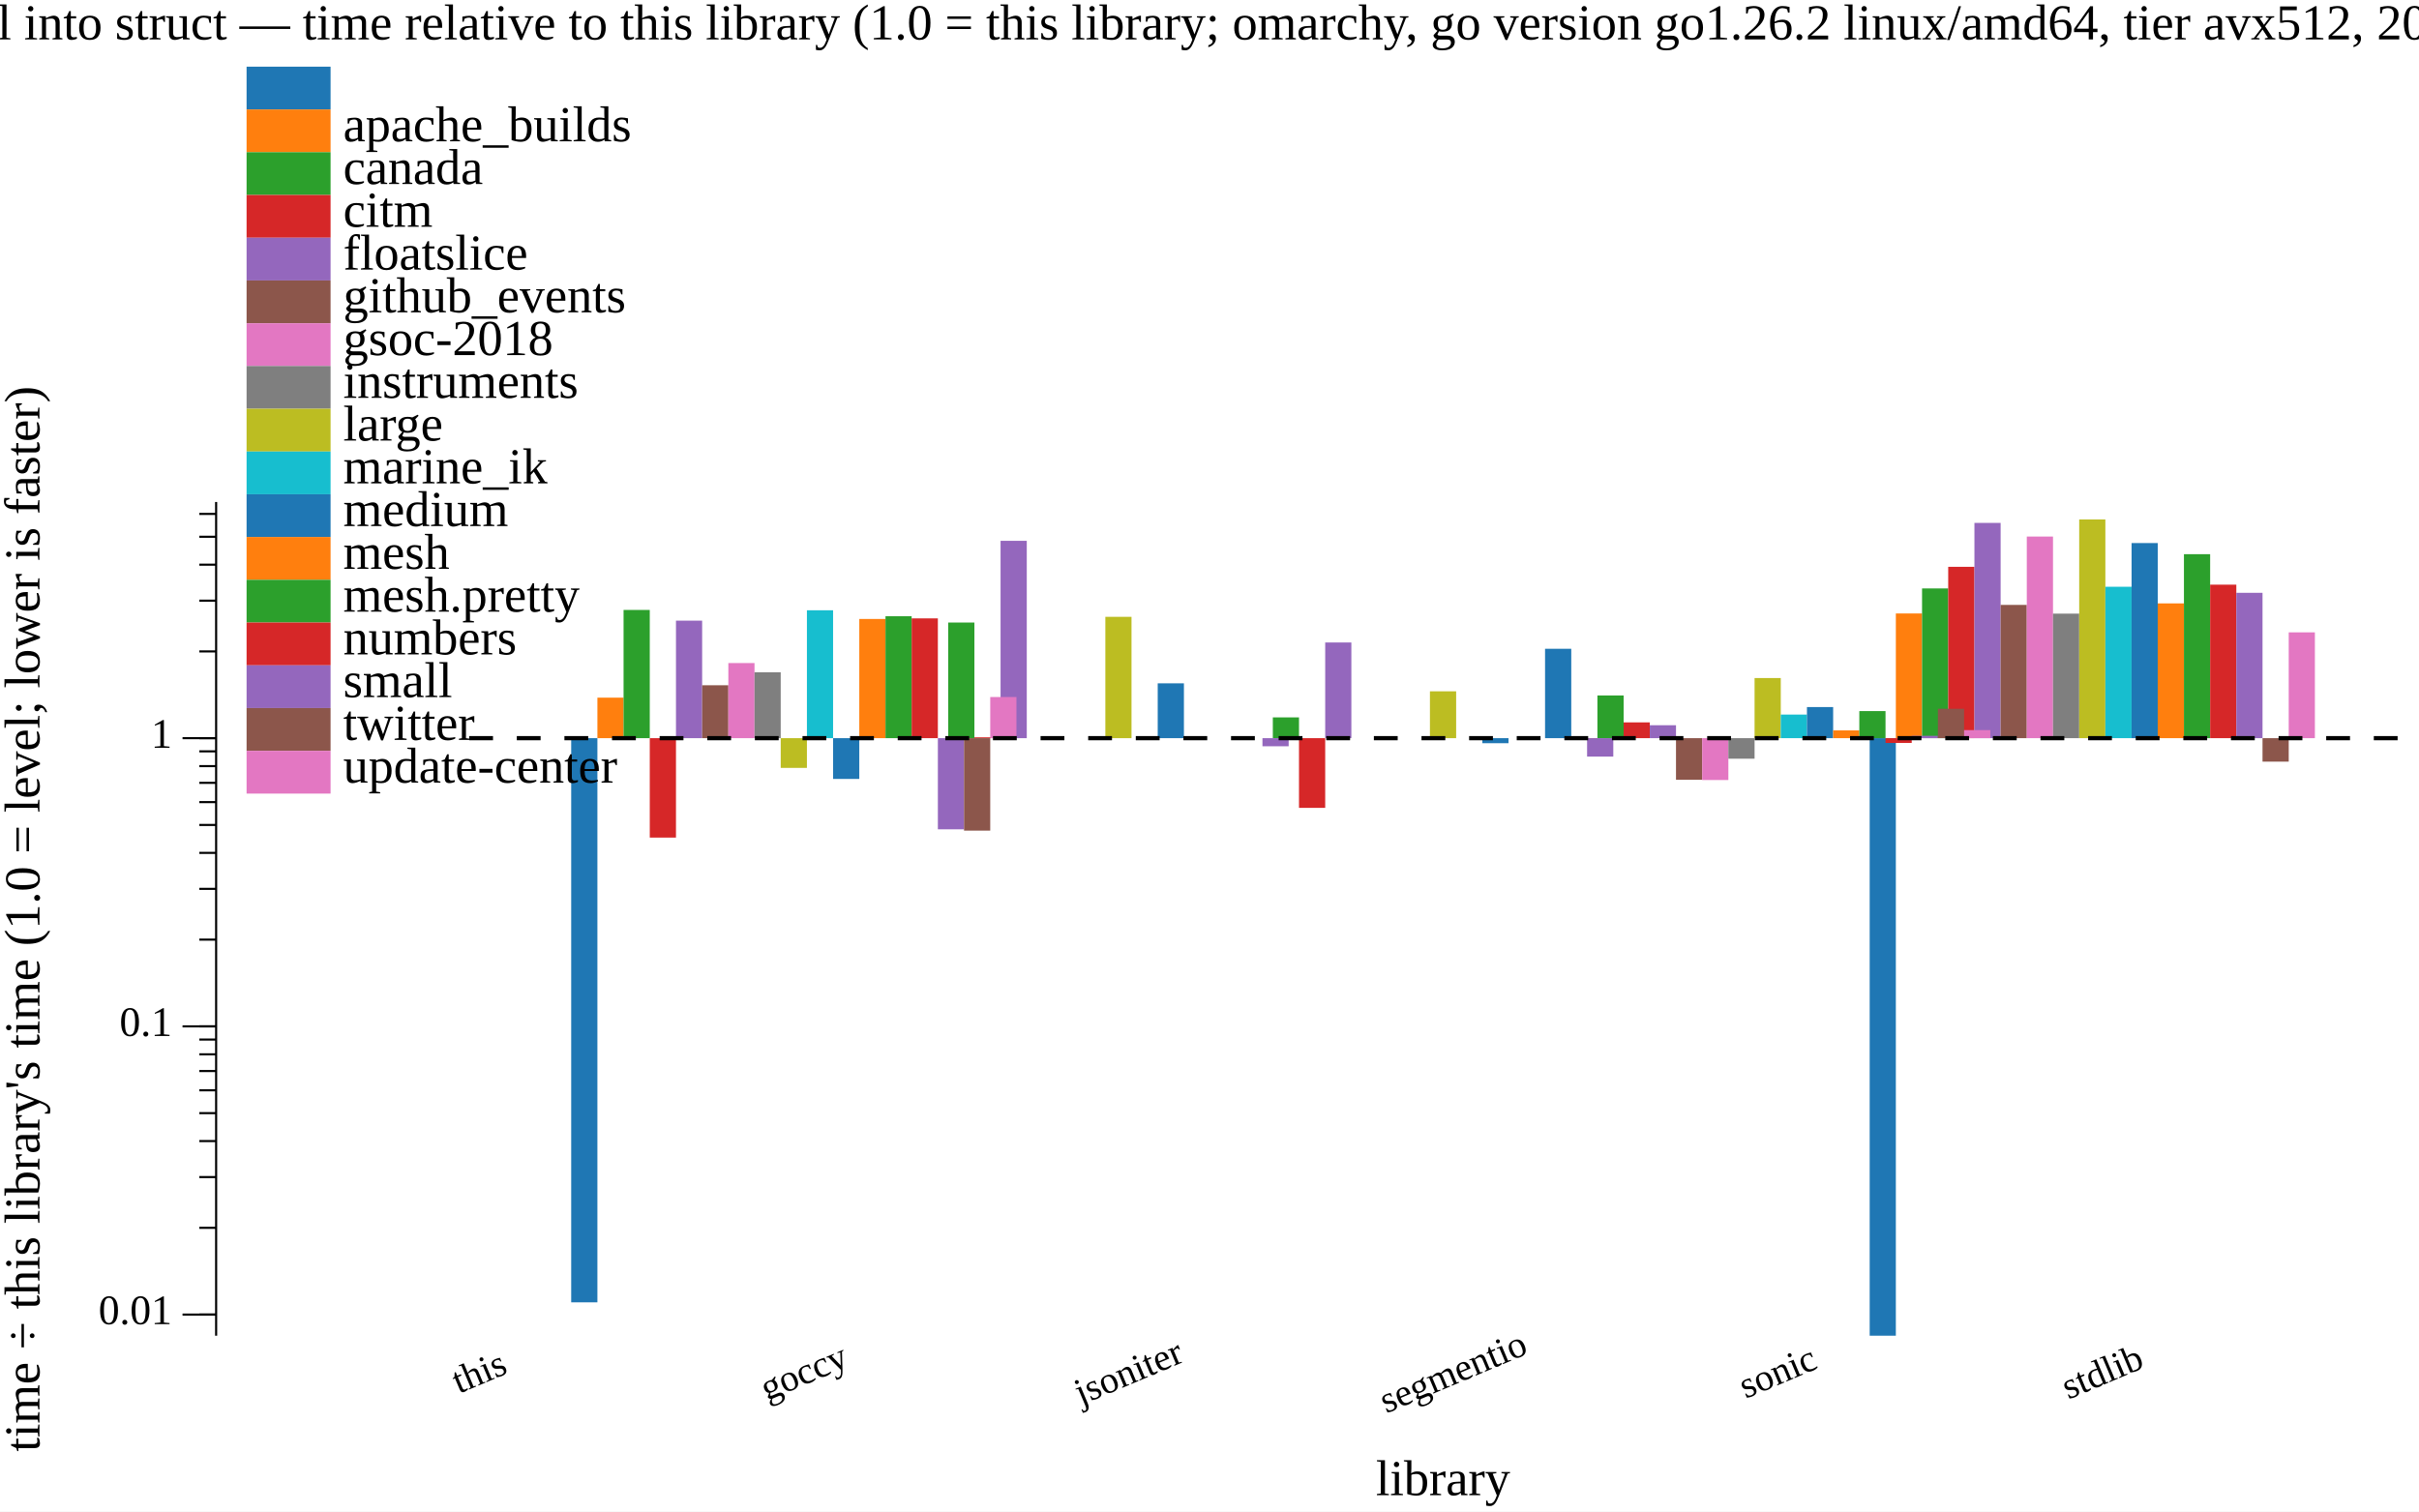
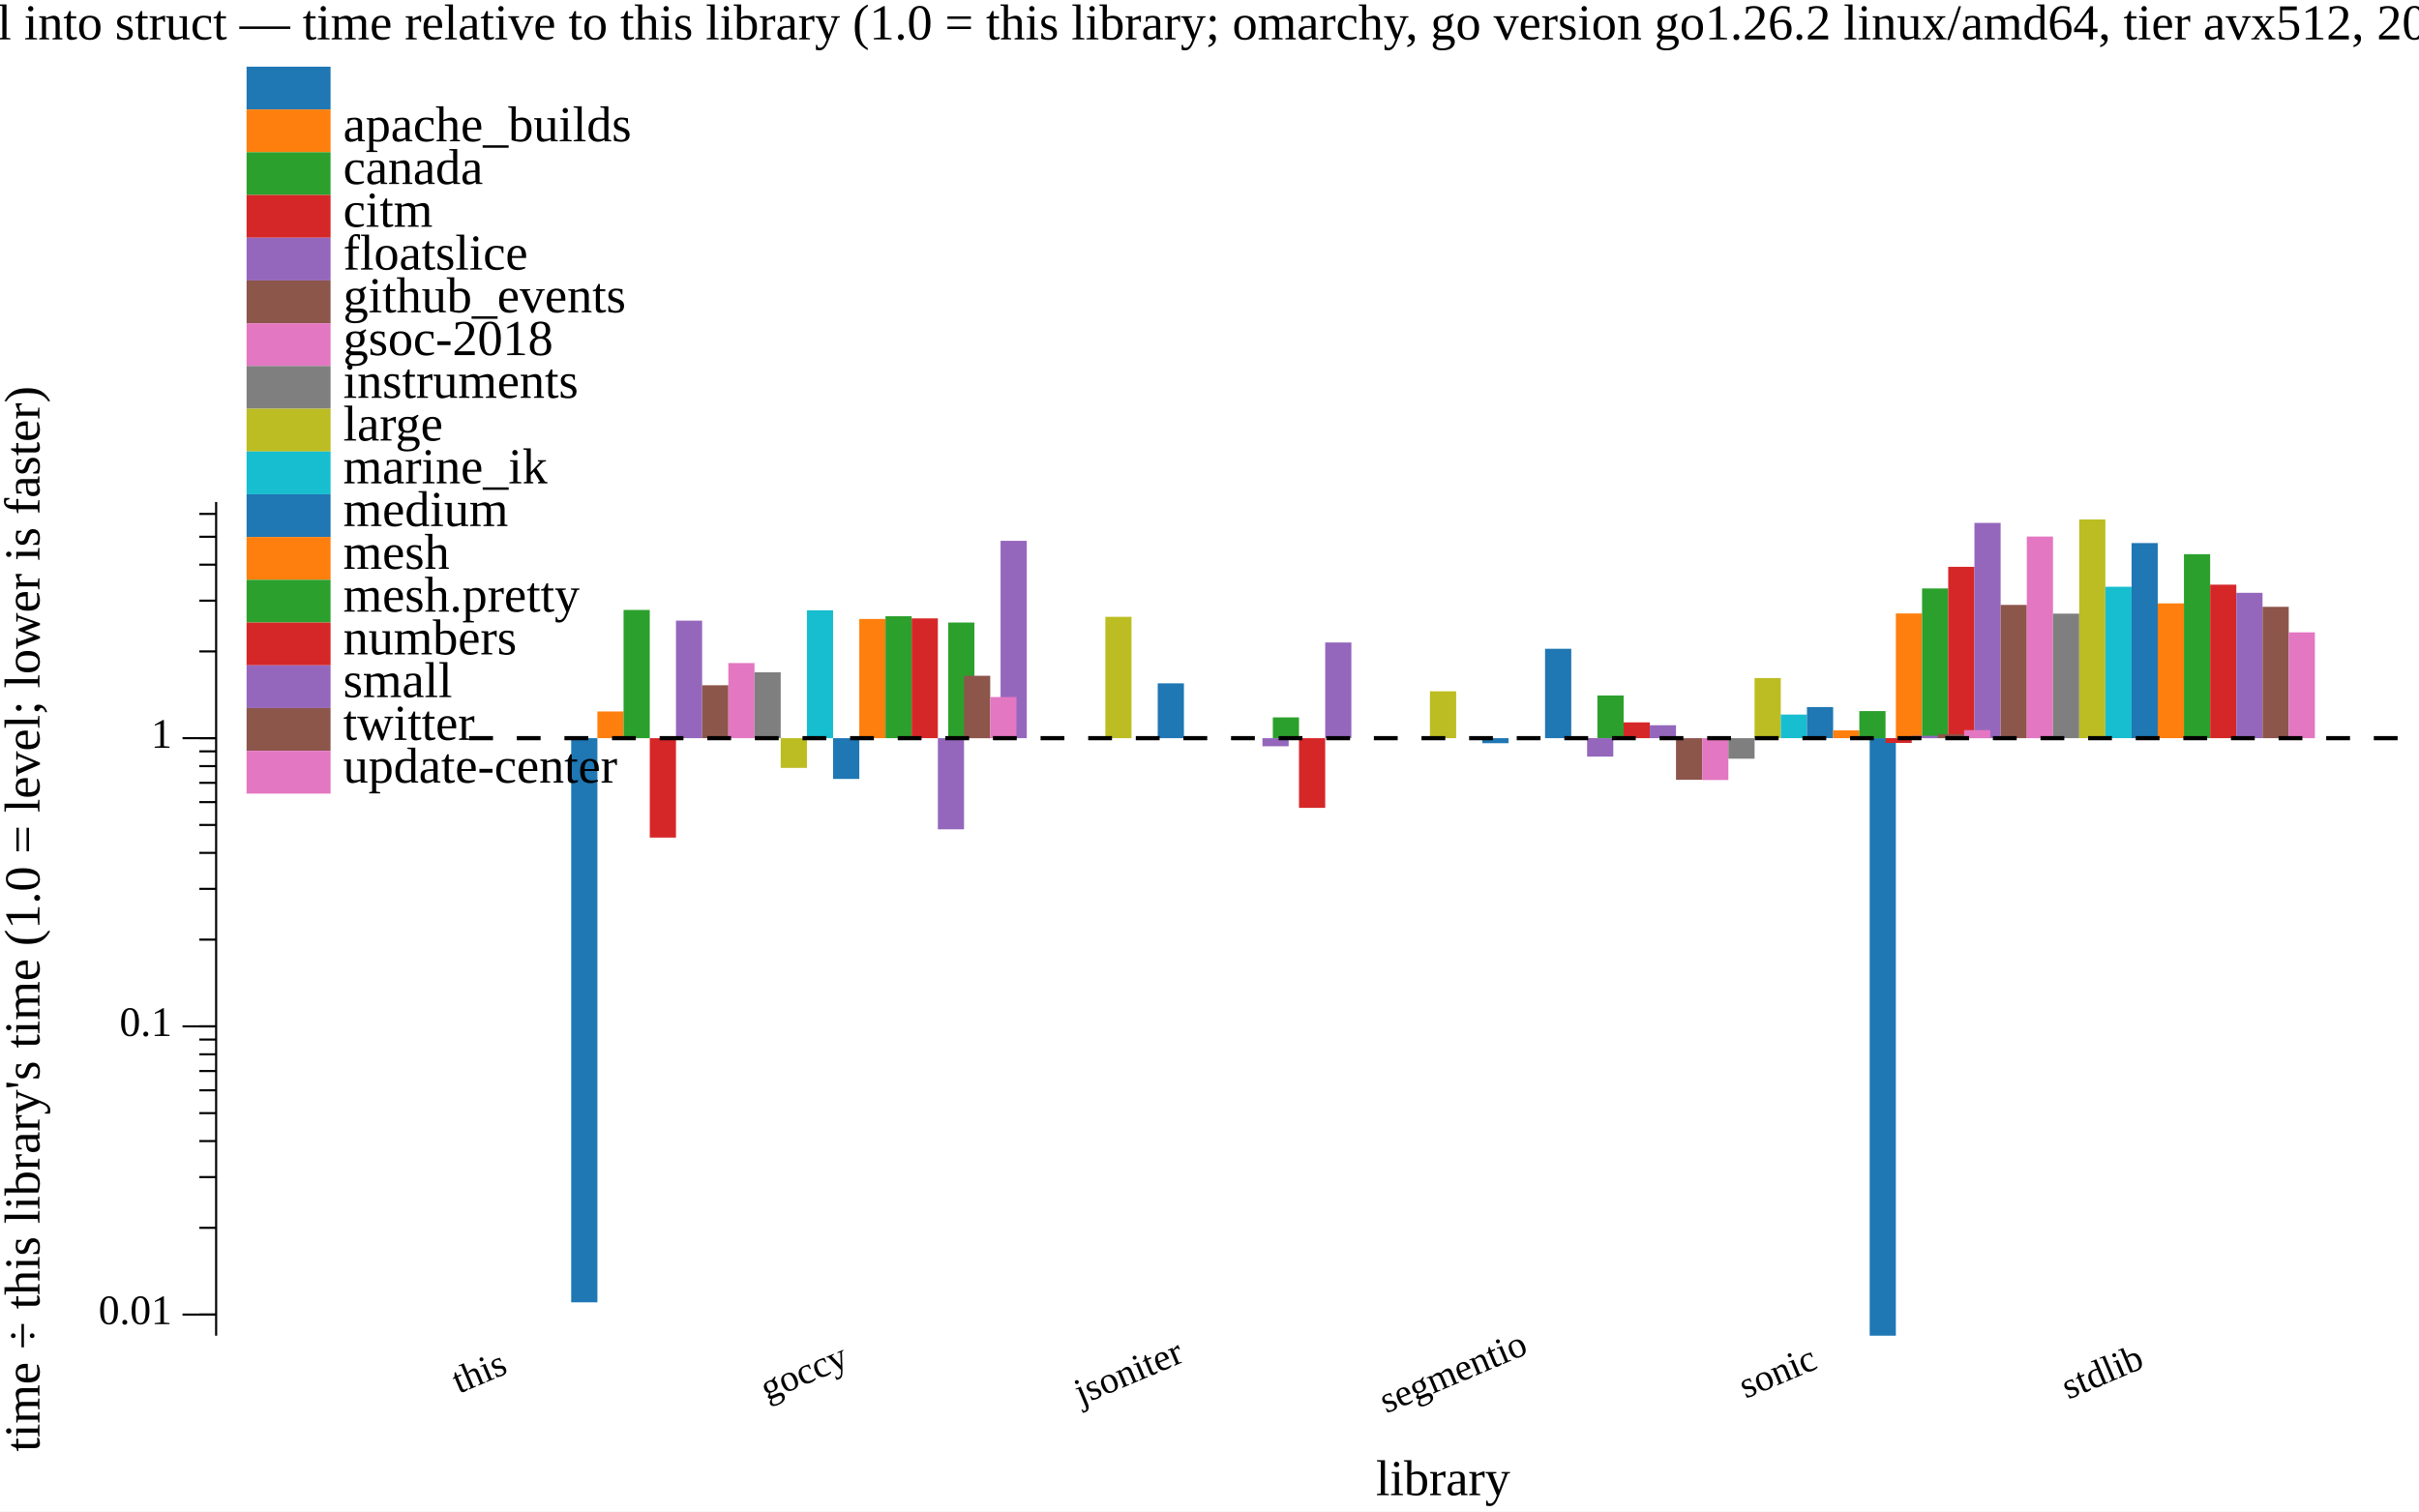
<svg xmlns="http://www.w3.org/2000/svg" width="576pt" height="360pt" viewBox="0 0 576 360">
  <g transform="scale(1, -1) translate(0, -360)">
    <path d="M0,0L576,0L576,360L0,360Z" style="fill:#FFFFFF" />
    <text x="-49.931" y="-350.61" transform="scale(1, -1)" style="font-family:Liberation Serif;font-variant:normal;font-weight:normal;font-style:normal;font-size:12px">Unmarshal into struct — time relative to this library (1.0 = this library; omarchy, go version go1.26.2 linux/amd64, tier avx512, 2026-08-08)</text>
    <text x="327.62" y="-3.902" transform="scale(1, -1)" style="font-family:Liberation Serif;font-variant:normal;font-weight:normal;font-style:normal;font-size:12px">library</text>
    <g transform="rotate(22.91831)">
      <text x="111.52" y="16.736" transform="scale(1, -1)" style="font-family:Liberation Serif;font-variant:normal;font-weight:normal;font-style:normal;font-size:9px">this</text>
    </g>
    <g transform="rotate(22.91831)">
      <text x="178.47" y="46.837" transform="scale(1, -1)" style="font-family:Liberation Serif;font-variant:normal;font-weight:normal;font-style:normal;font-size:9px">goccy</text>
    </g>
    <g transform="rotate(22.91831)">
      <text x="246.91" y="76.938" transform="scale(1, -1)" style="font-family:Liberation Serif;font-variant:normal;font-weight:normal;font-style:normal;font-size:9px">jsoniter</text>
    </g>
    <g transform="rotate(22.91831)">
      <text x="313.11" y="107.04" transform="scale(1, -1)" style="font-family:Liberation Serif;font-variant:normal;font-weight:normal;font-style:normal;font-size:9px">segmentio</text>
    </g>
    <g transform="rotate(22.91831)">
      <text x="393.3" y="137.14" transform="scale(1, -1)" style="font-family:Liberation Serif;font-variant:normal;font-weight:normal;font-style:normal;font-size:9px">sonic</text>
    </g>
    <g transform="rotate(22.91831)">
      <text x="463.99" y="167.24" transform="scale(1, -1)" style="font-family:Liberation Serif;font-variant:normal;font-weight:normal;font-style:normal;font-size:9px">stdlib</text>
    </g>
    <g transform="rotate(90)">
      <text x="14.265" y="9.387" transform="scale(1, -1)" style="font-family:Liberation Serif;font-variant:normal;font-weight:normal;font-style:normal;font-size:12px">time ÷ this library's time (1.0 = level; lower is faster)</text>
    </g>
    <text x="23.463" y="-44.62" transform="scale(1, -1)" style="font-family:Liberation Serif;font-variant:normal;font-weight:normal;font-style:normal;font-size:10px">0.01</text>
    <text x="28.463" y="-113.26" transform="scale(1, -1)" style="font-family:Liberation Serif;font-variant:normal;font-weight:normal;font-style:normal;font-size:10px">0.1</text>
    <text x="35.963" y="-181.9" transform="scale(1, -1)" style="font-family:Liberation Serif;font-variant:normal;font-weight:normal;font-style:normal;font-size:10px">1</text>
    <path d="M43.463,46.905L51.463,46.905" style="fill:none;stroke:#000000;stroke-width:0.5" />
    <path d="M47.463,46.905L51.463,46.905" style="fill:none;stroke:#000000;stroke-width:0.5" />
    <path d="M47.463,67.568L51.463,67.568" style="fill:none;stroke:#000000;stroke-width:0.5" />
    <path d="M47.463,79.655L51.463,79.655" style="fill:none;stroke:#000000;stroke-width:0.5" />
    <path d="M47.463,88.231L51.463,88.231" style="fill:none;stroke:#000000;stroke-width:0.5" />
    <path d="M47.463,94.883L51.463,94.883" style="fill:none;stroke:#000000;stroke-width:0.5" />
    <path d="M47.463,100.32L51.463,100.32" style="fill:none;stroke:#000000;stroke-width:0.5" />
    <path d="M47.463,104.91L51.463,104.91" style="fill:none;stroke:#000000;stroke-width:0.5" />
    <path d="M47.463,108.89L51.463,108.89" style="fill:none;stroke:#000000;stroke-width:0.5" />
    <path d="M47.463,112.41L51.463,112.41" style="fill:none;stroke:#000000;stroke-width:0.5" />
    <path d="M43.463,115.55L51.463,115.55" style="fill:none;stroke:#000000;stroke-width:0.5" />
    <path d="M47.463,115.55L51.463,115.55" style="fill:none;stroke:#000000;stroke-width:0.5" />
    <path d="M47.463,136.21L51.463,136.21" style="fill:none;stroke:#000000;stroke-width:0.5" />
    <path d="M47.463,148.3L51.463,148.3" style="fill:none;stroke:#000000;stroke-width:0.5" />
    <path d="M47.463,156.87L51.463,156.87" style="fill:none;stroke:#000000;stroke-width:0.5" />
    <path d="M47.463,163.52L51.463,163.52" style="fill:none;stroke:#000000;stroke-width:0.5" />
    <path d="M47.463,168.96L51.463,168.96" style="fill:none;stroke:#000000;stroke-width:0.5" />
    <path d="M47.463,173.55L51.463,173.55" style="fill:none;stroke:#000000;stroke-width:0.5" />
    <path d="M47.463,177.53L51.463,177.53" style="fill:none;stroke:#000000;stroke-width:0.5" />
    <path d="M47.463,181.05L51.463,181.05" style="fill:none;stroke:#000000;stroke-width:0.5" />
    <path d="M43.463,184.19L51.463,184.19" style="fill:none;stroke:#000000;stroke-width:0.5" />
    <path d="M47.463,184.19L51.463,184.19" style="fill:none;stroke:#000000;stroke-width:0.5" />
    <path d="M47.463,204.85L51.463,204.85" style="fill:none;stroke:#000000;stroke-width:0.5" />
    <path d="M47.463,216.94L51.463,216.94" style="fill:none;stroke:#000000;stroke-width:0.5" />
    <path d="M47.463,225.51L51.463,225.51" style="fill:none;stroke:#000000;stroke-width:0.5" />
    <path d="M47.463,232.16L51.463,232.16" style="fill:none;stroke:#000000;stroke-width:0.5" />
    <path d="M47.463,237.6L51.463,237.6" style="fill:none;stroke:#000000;stroke-width:0.5" />
    <path d="M51.463,41.875L51.463,240.44" style="fill:none;stroke:#000000;stroke-width:0.5" />
    <path d="M58.715,184.19L58.715,184.19L64.951,184.19L64.951,184.19Z" style="fill:#1F77B4" />
    <path d="M136.01,184.19L136.01,49.82L142.25,49.82L142.25,184.19Z" style="fill:#1F77B4" />
    <path d="M213.31,184.19L213.31,184.19L219.54,184.19L219.54,184.19Z" style="fill:#1F77B4" />
    <path d="M290.6,184.19L290.6,184.19L296.84,184.19L296.84,184.19Z" style="fill:#1F77B4" />
    <path d="M367.9,184.19L367.9,205.48L374.14,205.48L374.14,184.19Z" style="fill:#1F77B4" />
    <path d="M445.2,184.19L445.2,41.875L451.43,41.875L451.43,184.19Z" style="fill:#1F77B4" />
    <path d="M64.951,184.19L64.951,184.19L71.187,184.19L71.187,184.19Z" style="fill:#FF7F0E" />
-     <path d="M142.25,184.19L142.25,193.84L148.48,193.84L148.48,184.19Z" style="fill:#FF7F0E" />
+     <path d="M142.25,184.19L142.25,190.55L148.48,190.55L148.48,184.19Z" style="fill:#FF7F0E" />
    <path d="M219.54,184.19L219.54,184.19L225.78,184.19L225.78,184.19Z" style="fill:#FF7F0E" />
    <path d="M296.84,184.19L296.84,184.19L303.08,184.19L303.08,184.19Z" style="fill:#FF7F0E" />
    <path d="M374.14,184.19L374.14,183.75L380.37,183.75L380.37,184.19Z" style="fill:#FF7F0E" />
    <path d="M451.43,184.19L451.43,213.89L457.67,213.89L457.67,184.19Z" style="fill:#FF7F0E" />
    <path d="M71.187,184.19L71.187,184.19L77.423,184.19L77.423,184.19Z" style="fill:#2CA02C" />
    <path d="M148.48,184.19L148.48,214.73L154.72,214.73L154.72,184.19Z" style="fill:#2CA02C" />
    <path d="M225.78,184.19L225.78,211.73L232.02,211.73L232.02,184.19Z" style="fill:#2CA02C" />
    <path d="M303.08,184.19L303.08,189.14L309.31,189.14L309.31,184.19Z" style="fill:#2CA02C" />
    <path d="M380.37,184.19L380.37,194.36L386.61,194.36L386.61,184.19Z" style="fill:#2CA02C" />
    <path d="M457.67,184.19L457.67,219.85L463.9,219.85L463.9,184.19Z" style="fill:#2CA02C" />
    <path d="M77.423,184.19L77.423,184.19L83.659,184.19L83.659,184.19Z" style="fill:#D62728" />
    <path d="M154.72,184.19L154.72,160.51L160.96,160.51L160.96,184.19Z" style="fill:#D62728" />
    <path d="M232.02,184.19L232.02,184.39L238.25,184.39L238.25,184.19Z" style="fill:#D62728" />
    <path d="M309.31,184.19L309.31,167.59L315.55,167.59L315.55,184.19Z" style="fill:#D62728" />
    <path d="M386.61,184.19L386.61,187.95L392.84,187.95L392.84,184.19Z" style="fill:#D62728" />
    <path d="M463.9,184.19L463.9,225L470.14,225L470.14,184.19Z" style="fill:#D62728" />
    <path d="M83.659,184.19L83.659,184.19L89.896,184.19L89.896,184.19Z" style="fill:#9467BD" />
    <path d="M160.96,184.19L160.96,212.18L167.19,212.18L167.19,184.19Z" style="fill:#9467BD" />
    <path d="M238.25,184.19L238.25,231.19L244.49,231.19L244.49,184.19Z" style="fill:#9467BD" />
    <path d="M315.55,184.19L315.55,206.98L321.78,206.98L321.78,184.19Z" style="fill:#9467BD" />
    <path d="M392.84,184.19L392.84,187.27L399.08,187.27L399.08,184.19Z" style="fill:#9467BD" />
    <path d="M470.14,184.19L470.14,235.46L476.38,235.46L476.38,184.19Z" style="fill:#9467BD" />
    <path d="M89.896,184.19L89.896,184.19L96.132,184.19L96.132,184.19Z" style="fill:#8C564B" />
    <path d="M167.19,184.19L167.19,196.79L173.43,196.79L173.43,184.19Z" style="fill:#8C564B" />
    <path d="M244.49,184.19L244.49,184.19L250.72,184.19L250.72,184.19Z" style="fill:#8C564B" />
    <path d="M321.78,184.19L321.78,184.19L328.02,184.19L328.02,184.19Z" style="fill:#8C564B" />
    <path d="M399.08,184.19L399.08,174.28L405.32,174.28L405.32,184.19Z" style="fill:#8C564B" />
    <path d="M476.38,184.19L476.38,215.93L482.61,215.93L482.61,184.19Z" style="fill:#8C564B" />
    <path d="M96.132,184.19L96.132,184.19L102.37,184.19L102.37,184.19Z" style="fill:#E377C2" />
    <path d="M173.43,184.19L173.43,202.08L179.66,202.08L179.66,184.19Z" style="fill:#E377C2" />
    <path d="M250.72,184.19L250.72,184.19L256.96,184.19L256.96,184.19Z" style="fill:#E377C2" />
    <path d="M328.02,184.19L328.02,184.19L334.26,184.19L334.26,184.19Z" style="fill:#E377C2" />
    <path d="M405.32,184.19L405.32,174.22L411.55,174.22L411.55,184.19Z" style="fill:#E377C2" />
    <path d="M482.61,184.19L482.61,232.21L488.85,232.21L488.85,184.19Z" style="fill:#E377C2" />
    <path d="M102.37,184.19L102.37,184.19L108.6,184.19L108.6,184.19Z" style="fill:#7F7F7F" />
    <path d="M179.66,184.19L179.66,199.88L185.9,199.88L185.9,184.19Z" style="fill:#7F7F7F" />
    <path d="M256.96,184.19L256.96,184.19L263.2,184.19L263.2,184.19Z" style="fill:#7F7F7F" />
    <path d="M334.26,184.19L334.26,184.19L340.49,184.19L340.49,184.19Z" style="fill:#7F7F7F" />
    <path d="M411.55,184.19L411.55,179.3L417.79,179.3L417.79,184.19Z" style="fill:#7F7F7F" />
    <path d="M488.85,184.19L488.85,213.85L495.09,213.85L495.09,184.19Z" style="fill:#7F7F7F" />
    <path d="M108.6,184.19L108.6,184.19L114.84,184.19L114.84,184.19Z" style="fill:#BCBD22" />
    <path d="M185.9,184.19L185.9,177.11L192.14,177.11L192.14,184.19Z" style="fill:#BCBD22" />
    <path d="M263.2,184.19L263.2,213.09L269.43,213.09L269.43,184.19Z" style="fill:#BCBD22" />
    <path d="M340.49,184.19L340.49,195.35L346.73,195.35L346.73,184.19Z" style="fill:#BCBD22" />
    <path d="M417.79,184.19L417.79,198.51L424.03,198.51L424.03,184.19Z" style="fill:#BCBD22" />
    <path d="M495.09,184.19L495.09,236.28L501.32,236.28L501.32,184.19Z" style="fill:#BCBD22" />
    <path d="M114.84,184.19L114.84,184.19L121.08,184.19L121.08,184.19Z" style="fill:#17BECF" />
    <path d="M192.14,184.19L192.14,214.65L198.37,214.65L198.37,184.19Z" style="fill:#17BECF" />
    <path d="M269.43,184.19L269.43,184.19L275.67,184.19L275.67,184.19Z" style="fill:#17BECF" />
    <path d="M346.73,184.19L346.73,184.19L352.97,184.19L352.97,184.19Z" style="fill:#17BECF" />
    <path d="M424.03,184.19L424.03,189.81L430.26,189.81L430.26,184.19Z" style="fill:#17BECF" />
    <path d="M501.32,184.19L501.32,220.25L507.56,220.25L507.56,184.19Z" style="fill:#17BECF" />
    <path d="M121.08,184.19L121.08,184.19L127.31,184.19L127.31,184.19Z" style="fill:#1F77B4" />
    <path d="M198.37,184.19L198.37,174.48L204.61,174.48L204.61,184.19Z" style="fill:#1F77B4" />
    <path d="M275.67,184.19L275.67,197.25L281.91,197.25L281.91,184.19Z" style="fill:#1F77B4" />
    <path d="M352.97,184.19L352.97,182.99L359.2,182.99L359.2,184.19Z" style="fill:#1F77B4" />
    <path d="M430.26,184.19L430.26,191.6L436.5,191.6L436.5,184.19Z" style="fill:#1F77B4" />
    <path d="M507.56,184.19L507.56,230.66L513.79,230.66L513.79,184.19Z" style="fill:#1F77B4" />
    <path d="M127.31,184.19L127.31,184.19L133.55,184.19L133.55,184.19Z" style="fill:#FF7F0E" />
    <path d="M204.61,184.19L204.61,212.58L210.85,212.58L210.85,184.19Z" style="fill:#FF7F0E" />
    <path d="M281.91,184.19L281.91,184.19L288.14,184.19L288.14,184.19Z" style="fill:#FF7F0E" />
    <path d="M359.2,184.19L359.2,184.19L365.44,184.19L365.44,184.19Z" style="fill:#FF7F0E" />
    <path d="M436.5,184.19L436.5,186.04L442.73,186.04L442.73,184.19Z" style="fill:#FF7F0E" />
    <path d="M513.79,184.19L513.79,216.29L520.03,216.29L520.03,184.19Z" style="fill:#FF7F0E" />
    <path d="M133.55,184.19L133.55,184.19L139.79,184.19L139.79,184.19Z" style="fill:#2CA02C" />
    <path d="M210.85,184.19L210.85,213.23L217.08,213.23L217.08,184.19Z" style="fill:#2CA02C" />
    <path d="M288.14,184.19L288.14,184.19L294.38,184.19L294.38,184.19Z" style="fill:#2CA02C" />
    <path d="M365.44,184.19L365.44,184.19L371.67,184.19L371.67,184.19Z" style="fill:#2CA02C" />
    <path d="M442.73,184.19L442.73,190.64L448.97,190.64L448.97,184.19Z" style="fill:#2CA02C" />
    <path d="M520.03,184.19L520.03,228.01L526.27,228.01L526.27,184.19Z" style="fill:#2CA02C" />
    <path d="M139.79,184.19L139.79,184.19L146.02,184.19L146.02,184.19Z" style="fill:#D62728" />
    <path d="M217.08,184.19L217.08,212.72L223.32,212.72L223.32,184.19Z" style="fill:#D62728" />
    <path d="M294.38,184.19L294.38,184.19L300.61,184.19L300.61,184.19Z" style="fill:#D62728" />
    <path d="M371.67,184.19L371.67,184.19L377.91,184.19L377.91,184.19Z" style="fill:#D62728" />
    <path d="M448.97,184.19L448.97,183.05L455.21,183.05L455.21,184.19Z" style="fill:#D62728" />
    <path d="M526.27,184.19L526.27,220.75L532.5,220.75L532.5,184.19Z" style="fill:#D62728" />
    <path d="M146.02,184.19L146.02,184.19L152.26,184.19L152.26,184.19Z" style="fill:#9467BD" />
    <path d="M223.32,184.19L223.32,162.48L229.55,162.48L229.55,184.19Z" style="fill:#9467BD" />
    <path d="M300.61,184.19L300.61,182.26L306.85,182.26L306.85,184.19Z" style="fill:#9467BD" />
    <path d="M377.91,184.19L377.91,179.8L384.15,179.8L384.15,184.19Z" style="fill:#9467BD" />
    <path d="M455.21,184.19L455.21,184.75L461.44,184.75L461.44,184.19Z" style="fill:#9467BD" />
    <path d="M532.5,184.19L532.5,218.81L538.74,218.81L538.74,184.19Z" style="fill:#9467BD" />
    <path d="M152.26,184.19L152.26,184.19L158.49,184.19L158.49,184.19Z" style="fill:#8C564B" />
-     <path d="M229.55,184.19L229.55,162.17L235.79,162.17L235.79,184.19Z" style="fill:#8C564B" />
+     <path d="M229.55,184.19L229.55,199.05L235.79,199.05L235.79,184.19Z" style="fill:#8C564B" />
    <path d="M306.85,184.19L306.85,184.19L313.09,184.19L313.09,184.19Z" style="fill:#8C564B" />
    <path d="M384.15,184.19L384.15,184.19L390.38,184.19L390.38,184.19Z" style="fill:#8C564B" />
-     <path d="M461.44,184.19L461.44,191.19L467.68,191.19L467.68,184.19Z" style="fill:#8C564B" />
-     <path d="M538.74,184.19L538.74,178.6L544.98,178.6L544.98,184.19Z" style="fill:#8C564B" />
+     <path d="M461.44,184.19L461.44,185.11L467.68,185.11L467.68,184.19Z" style="fill:#8C564B" />
+     <path d="M538.74,184.19L538.74,215.48L544.98,215.48L544.98,184.19Z" style="fill:#8C564B" />
    <path d="M158.49,184.19L158.49,184.19L164.73,184.19L164.73,184.19Z" style="fill:#E377C2" />
    <path d="M235.79,184.19L235.79,193.99L242.03,193.99L242.03,184.19Z" style="fill:#E377C2" />
    <path d="M313.09,184.19L313.09,184.19L319.32,184.19L319.32,184.19Z" style="fill:#E377C2" />
    <path d="M390.38,184.19L390.38,184.19L396.62,184.19L396.62,184.19Z" style="fill:#E377C2" />
    <path d="M467.68,184.19L467.68,186.11L473.92,186.11L473.92,184.19Z" style="fill:#E377C2" />
    <path d="M544.98,184.19L544.98,209.39L551.21,209.39L551.21,184.19Z" style="fill:#E377C2" />
    <path d="M111.72,184.19L575.5,184.19" style="fill:none;stroke:#000000;stroke-dasharray:5.669,5.669" />
    <path d="M58.715,333.93L58.715,344.12L78.715,344.12L78.715,333.93Z" style="fill:#1F77B4" />
    <path d="M58.715,323.75L58.715,333.93L78.715,333.93L78.715,323.75Z" style="fill:#FF7F0E" />
    <text x="81.715" y="-326.35" transform="scale(1, -1)" style="font-family:Liberation Serif;font-variant:normal;font-weight:normal;font-style:normal;font-size:12px">apache_builds</text>
    <path d="M58.715,313.56L58.715,323.75L78.715,323.75L78.715,313.56Z" style="fill:#2CA02C" />
    <text x="81.715" y="-316.17" transform="scale(1, -1)" style="font-family:Liberation Serif;font-variant:normal;font-weight:normal;font-style:normal;font-size:12px">canada</text>
    <path d="M58.715,303.38L58.715,313.56L78.715,313.56L78.715,303.38Z" style="fill:#D62728" />
    <text x="81.715" y="-305.99" transform="scale(1, -1)" style="font-family:Liberation Serif;font-variant:normal;font-weight:normal;font-style:normal;font-size:12px">citm</text>
    <path d="M58.715,293.2L58.715,303.38L78.715,303.38L78.715,293.2Z" style="fill:#9467BD" />
    <text x="81.715" y="-295.8" transform="scale(1, -1)" style="font-family:Liberation Serif;font-variant:normal;font-weight:normal;font-style:normal;font-size:12px">floatslice</text>
    <path d="M58.715,283.01L58.715,293.2L78.715,293.2L78.715,283.01Z" style="fill:#8C564B" />
    <text x="81.715" y="-285.62" transform="scale(1, -1)" style="font-family:Liberation Serif;font-variant:normal;font-weight:normal;font-style:normal;font-size:12px">github_events</text>
    <path d="M58.715,272.83L58.715,283.01L78.715,283.01L78.715,272.83Z" style="fill:#E377C2" />
    <text x="81.715" y="-275.43" transform="scale(1, -1)" style="font-family:Liberation Serif;font-variant:normal;font-weight:normal;font-style:normal;font-size:12px">gsoc-2018</text>
    <path d="M58.715,262.65L58.715,272.83L78.715,272.83L78.715,262.65Z" style="fill:#7F7F7F" />
    <text x="81.715" y="-265.25" transform="scale(1, -1)" style="font-family:Liberation Serif;font-variant:normal;font-weight:normal;font-style:normal;font-size:12px">instruments</text>
    <path d="M58.715,252.46L58.715,262.65L78.715,262.65L78.715,252.46Z" style="fill:#BCBD22" />
    <text x="81.715" y="-255.07" transform="scale(1, -1)" style="font-family:Liberation Serif;font-variant:normal;font-weight:normal;font-style:normal;font-size:12px">large</text>
    <path d="M58.715,242.28L58.715,252.46L78.715,252.46L78.715,242.28Z" style="fill:#17BECF" />
    <text x="81.715" y="-244.88" transform="scale(1, -1)" style="font-family:Liberation Serif;font-variant:normal;font-weight:normal;font-style:normal;font-size:12px">marine_ik</text>
    <path d="M58.715,232.1L58.715,242.28L78.715,242.28L78.715,232.1Z" style="fill:#1F77B4" />
    <text x="81.715" y="-234.7" transform="scale(1, -1)" style="font-family:Liberation Serif;font-variant:normal;font-weight:normal;font-style:normal;font-size:12px">medium</text>
    <path d="M58.715,221.91L58.715,232.1L78.715,232.1L78.715,221.91Z" style="fill:#FF7F0E" />
    <text x="81.715" y="-224.52" transform="scale(1, -1)" style="font-family:Liberation Serif;font-variant:normal;font-weight:normal;font-style:normal;font-size:12px">mesh</text>
    <path d="M58.715,211.73L58.715,221.91L78.715,221.91L78.715,211.73Z" style="fill:#2CA02C" />
    <text x="81.715" y="-214.33" transform="scale(1, -1)" style="font-family:Liberation Serif;font-variant:normal;font-weight:normal;font-style:normal;font-size:12px">mesh.pretty</text>
    <path d="M58.715,201.54L58.715,211.73L78.715,211.73L78.715,201.54Z" style="fill:#D62728" />
    <text x="81.715" y="-204.15" transform="scale(1, -1)" style="font-family:Liberation Serif;font-variant:normal;font-weight:normal;font-style:normal;font-size:12px">numbers</text>
    <path d="M58.715,191.36L58.715,201.54L78.715,201.54L78.715,191.36Z" style="fill:#9467BD" />
    <text x="81.715" y="-193.97" transform="scale(1, -1)" style="font-family:Liberation Serif;font-variant:normal;font-weight:normal;font-style:normal;font-size:12px">small</text>
    <path d="M58.715,181.18L58.715,191.36L78.715,191.36L78.715,181.18Z" style="fill:#8C564B" />
    <text x="81.715" y="-183.78" transform="scale(1, -1)" style="font-family:Liberation Serif;font-variant:normal;font-weight:normal;font-style:normal;font-size:12px">twitter</text>
    <path d="M58.715,170.99L58.715,181.18L78.715,181.18L78.715,170.99Z" style="fill:#E377C2" />
    <text x="81.715" y="-173.6" transform="scale(1, -1)" style="font-family:Liberation Serif;font-variant:normal;font-weight:normal;font-style:normal;font-size:12px">update-center</text>
  </g>
</svg>
